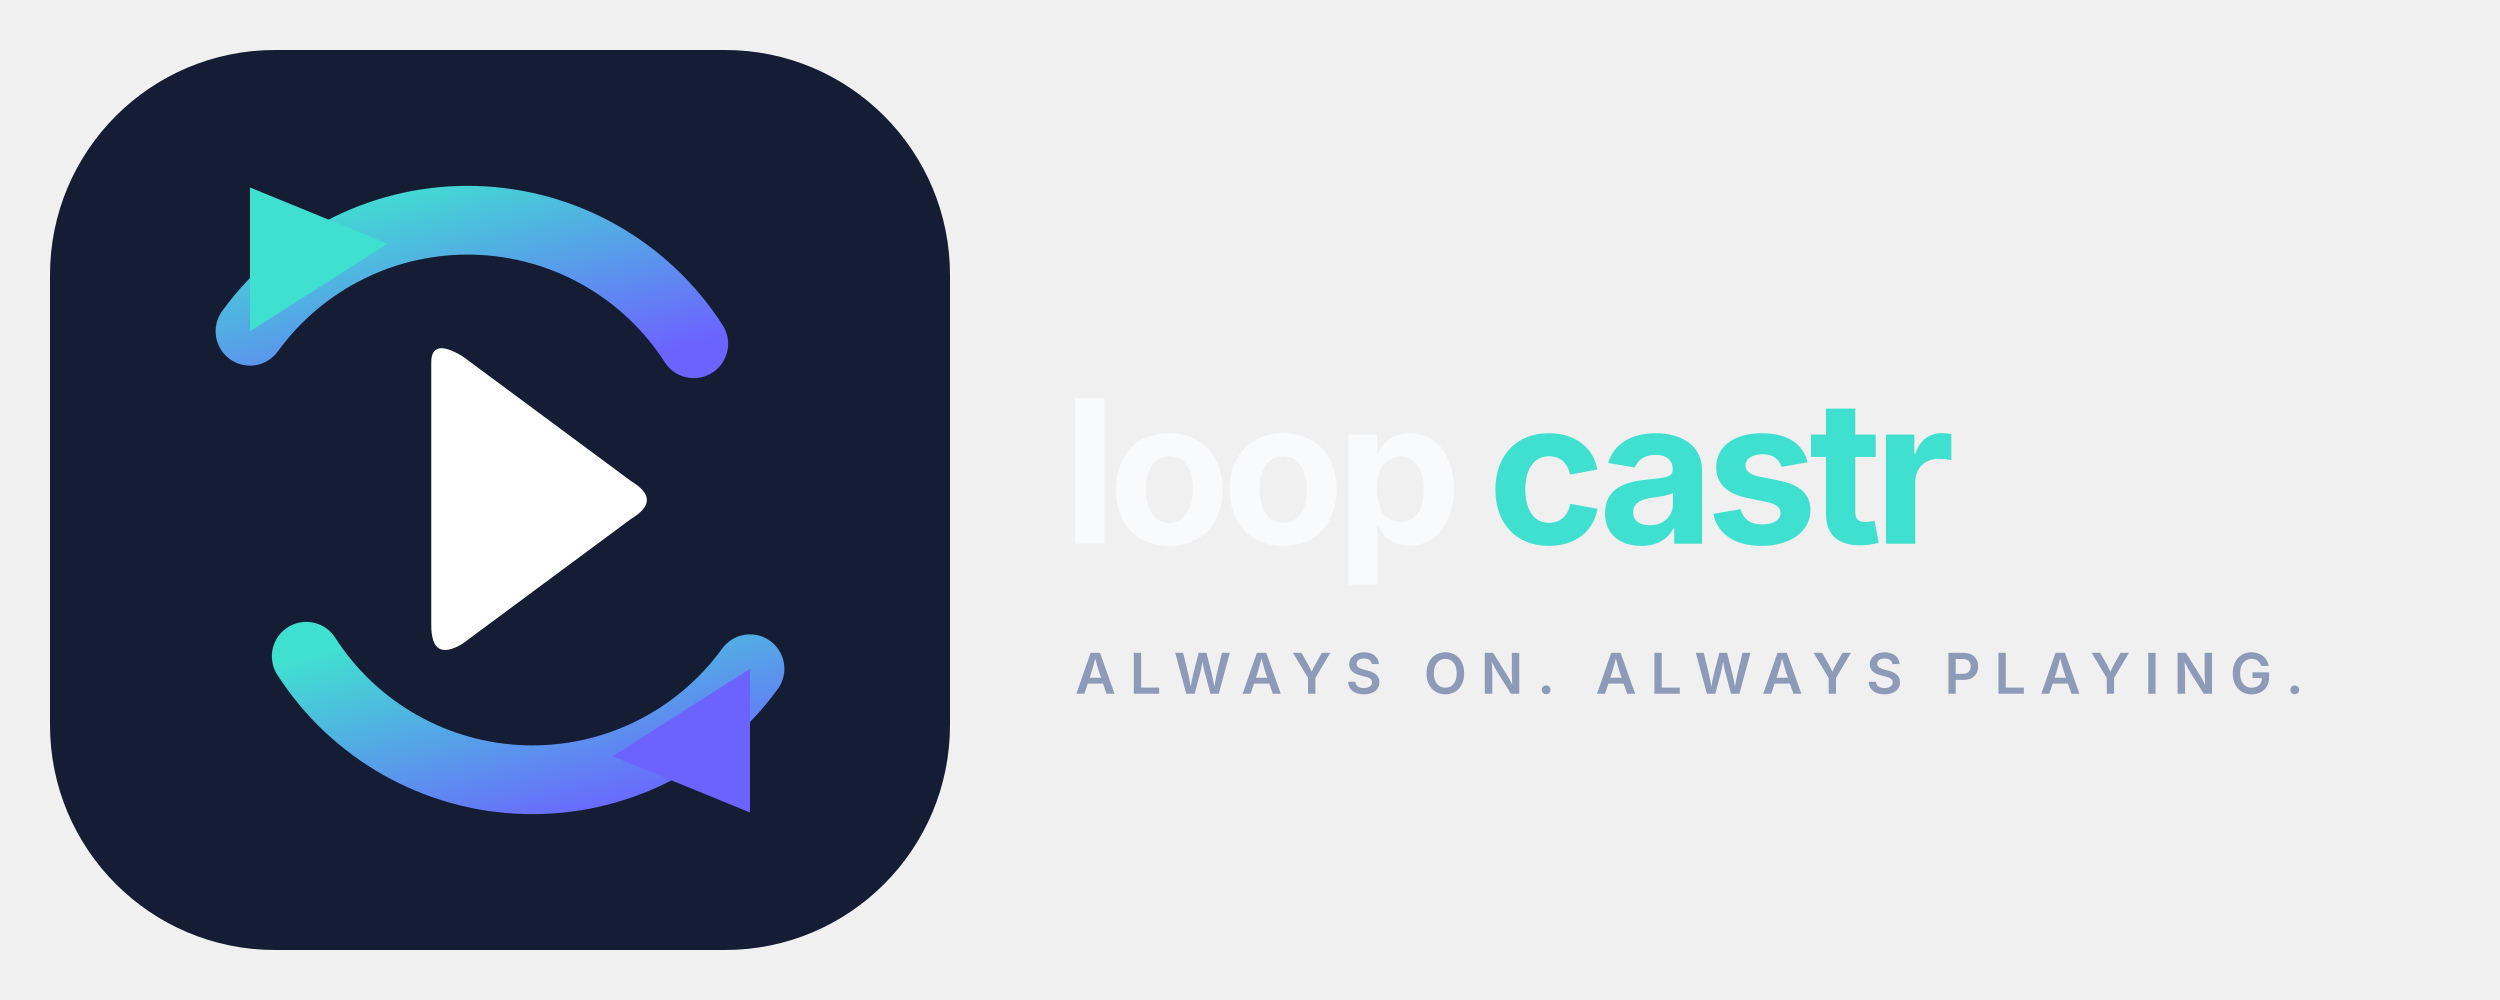
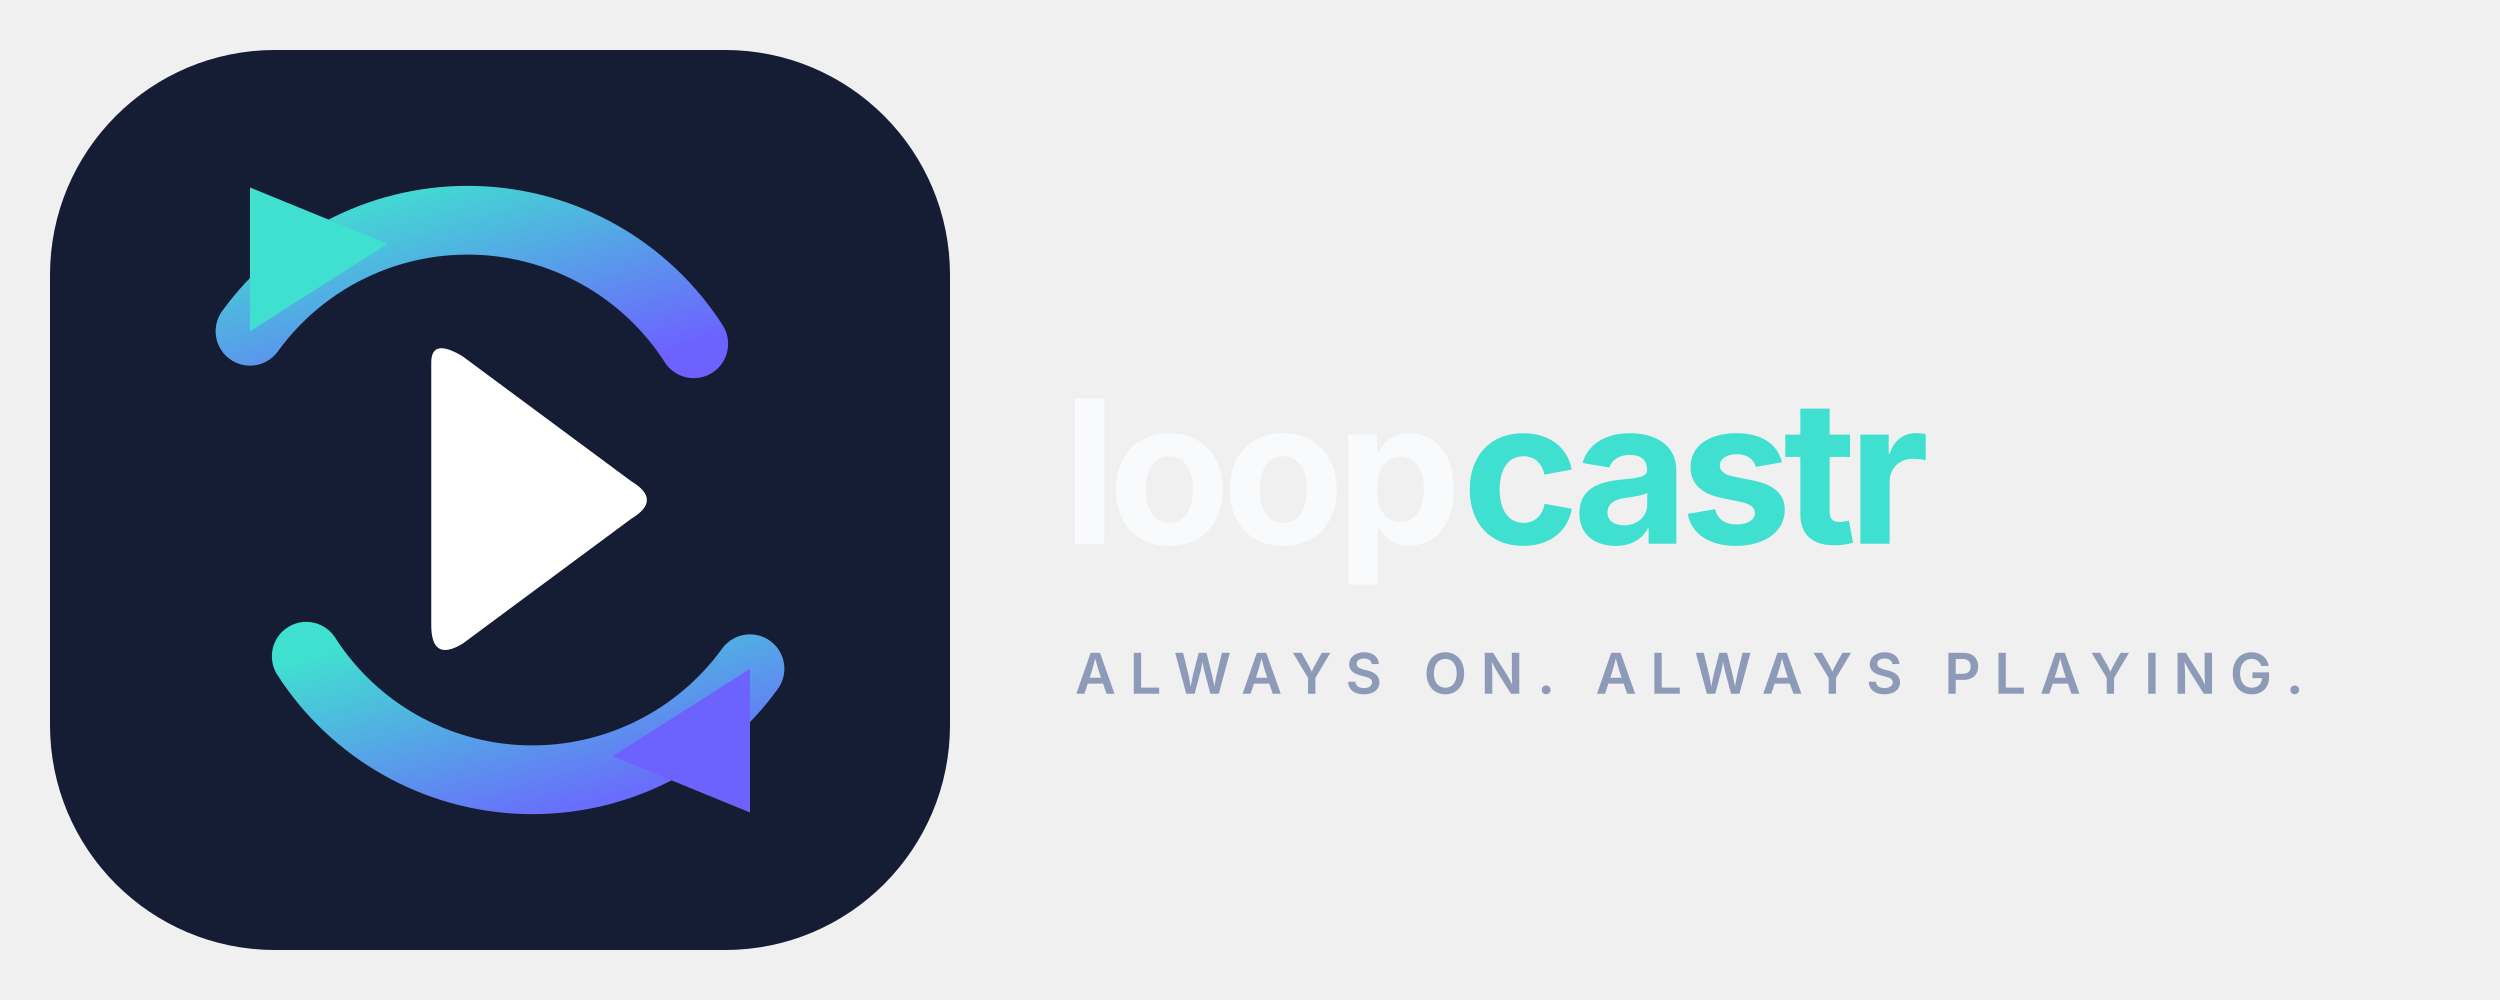
<svg xmlns="http://www.w3.org/2000/svg" viewBox="0 0 400 160" width="100%">
  <defs>
    <linearGradient id="lcgrad" x1="0" y1="0" x2="1" y2="1">
      <stop offset="0%" stop-color="#40E0D0" />
      <stop offset="100%" stop-color="#6C63FF" />
    </linearGradient>
  </defs>
  <rect x="8" y="8" width="144" height="144" rx="36" fill="#151D35" />
  <path d="M111 55 A43 43 0 0 0 40 53" fill="none" stroke="url(#lcgrad)" stroke-width="11" stroke-linecap="round" />
  <path d="M40 53 L40 30 L62 39 Z" fill="#40E0D0" />
  <path d="M49 105 A43 43 0 0 0 120 107" fill="none" stroke="url(#lcgrad)" stroke-width="11" stroke-linecap="round" />
  <path d="M120 107 L120 130 L98 121 Z" fill="#6C63FF" />
  <path d="M69 58 Q69 54 74 57 L101 77 Q106 80 101 83 L74 103 Q69 106 69 100 Z" fill="#FFFFFF" />
-   <text x="170" y="87" font-family="Inter,Arial,sans-serif" font-size="32" font-weight="700" letter-spacing="-1.4" fill="#F8FAFC">loop</text>
-   <text x="238" y="87" font-family="Inter,Arial,sans-serif" font-size="32" font-weight="700" letter-spacing="-1.4" fill="#40E0D0">castr</text>
+   <text x="170" y="87" font-family="Inter,Arial,sans-serif" font-size="32" font-weight="700" letter-spacing="-1.4" fill="#F8FAFC">loop<tspan fill="#40E0D0">castr</tspan>
+   </text>
  <text x="172" y="111" font-family="Inter,Arial,sans-serif" font-size="9" font-weight="600" letter-spacing="2.2" fill="#8D9AB8">ALWAYS ON. ALWAYS PLAYING.</text>
</svg>
